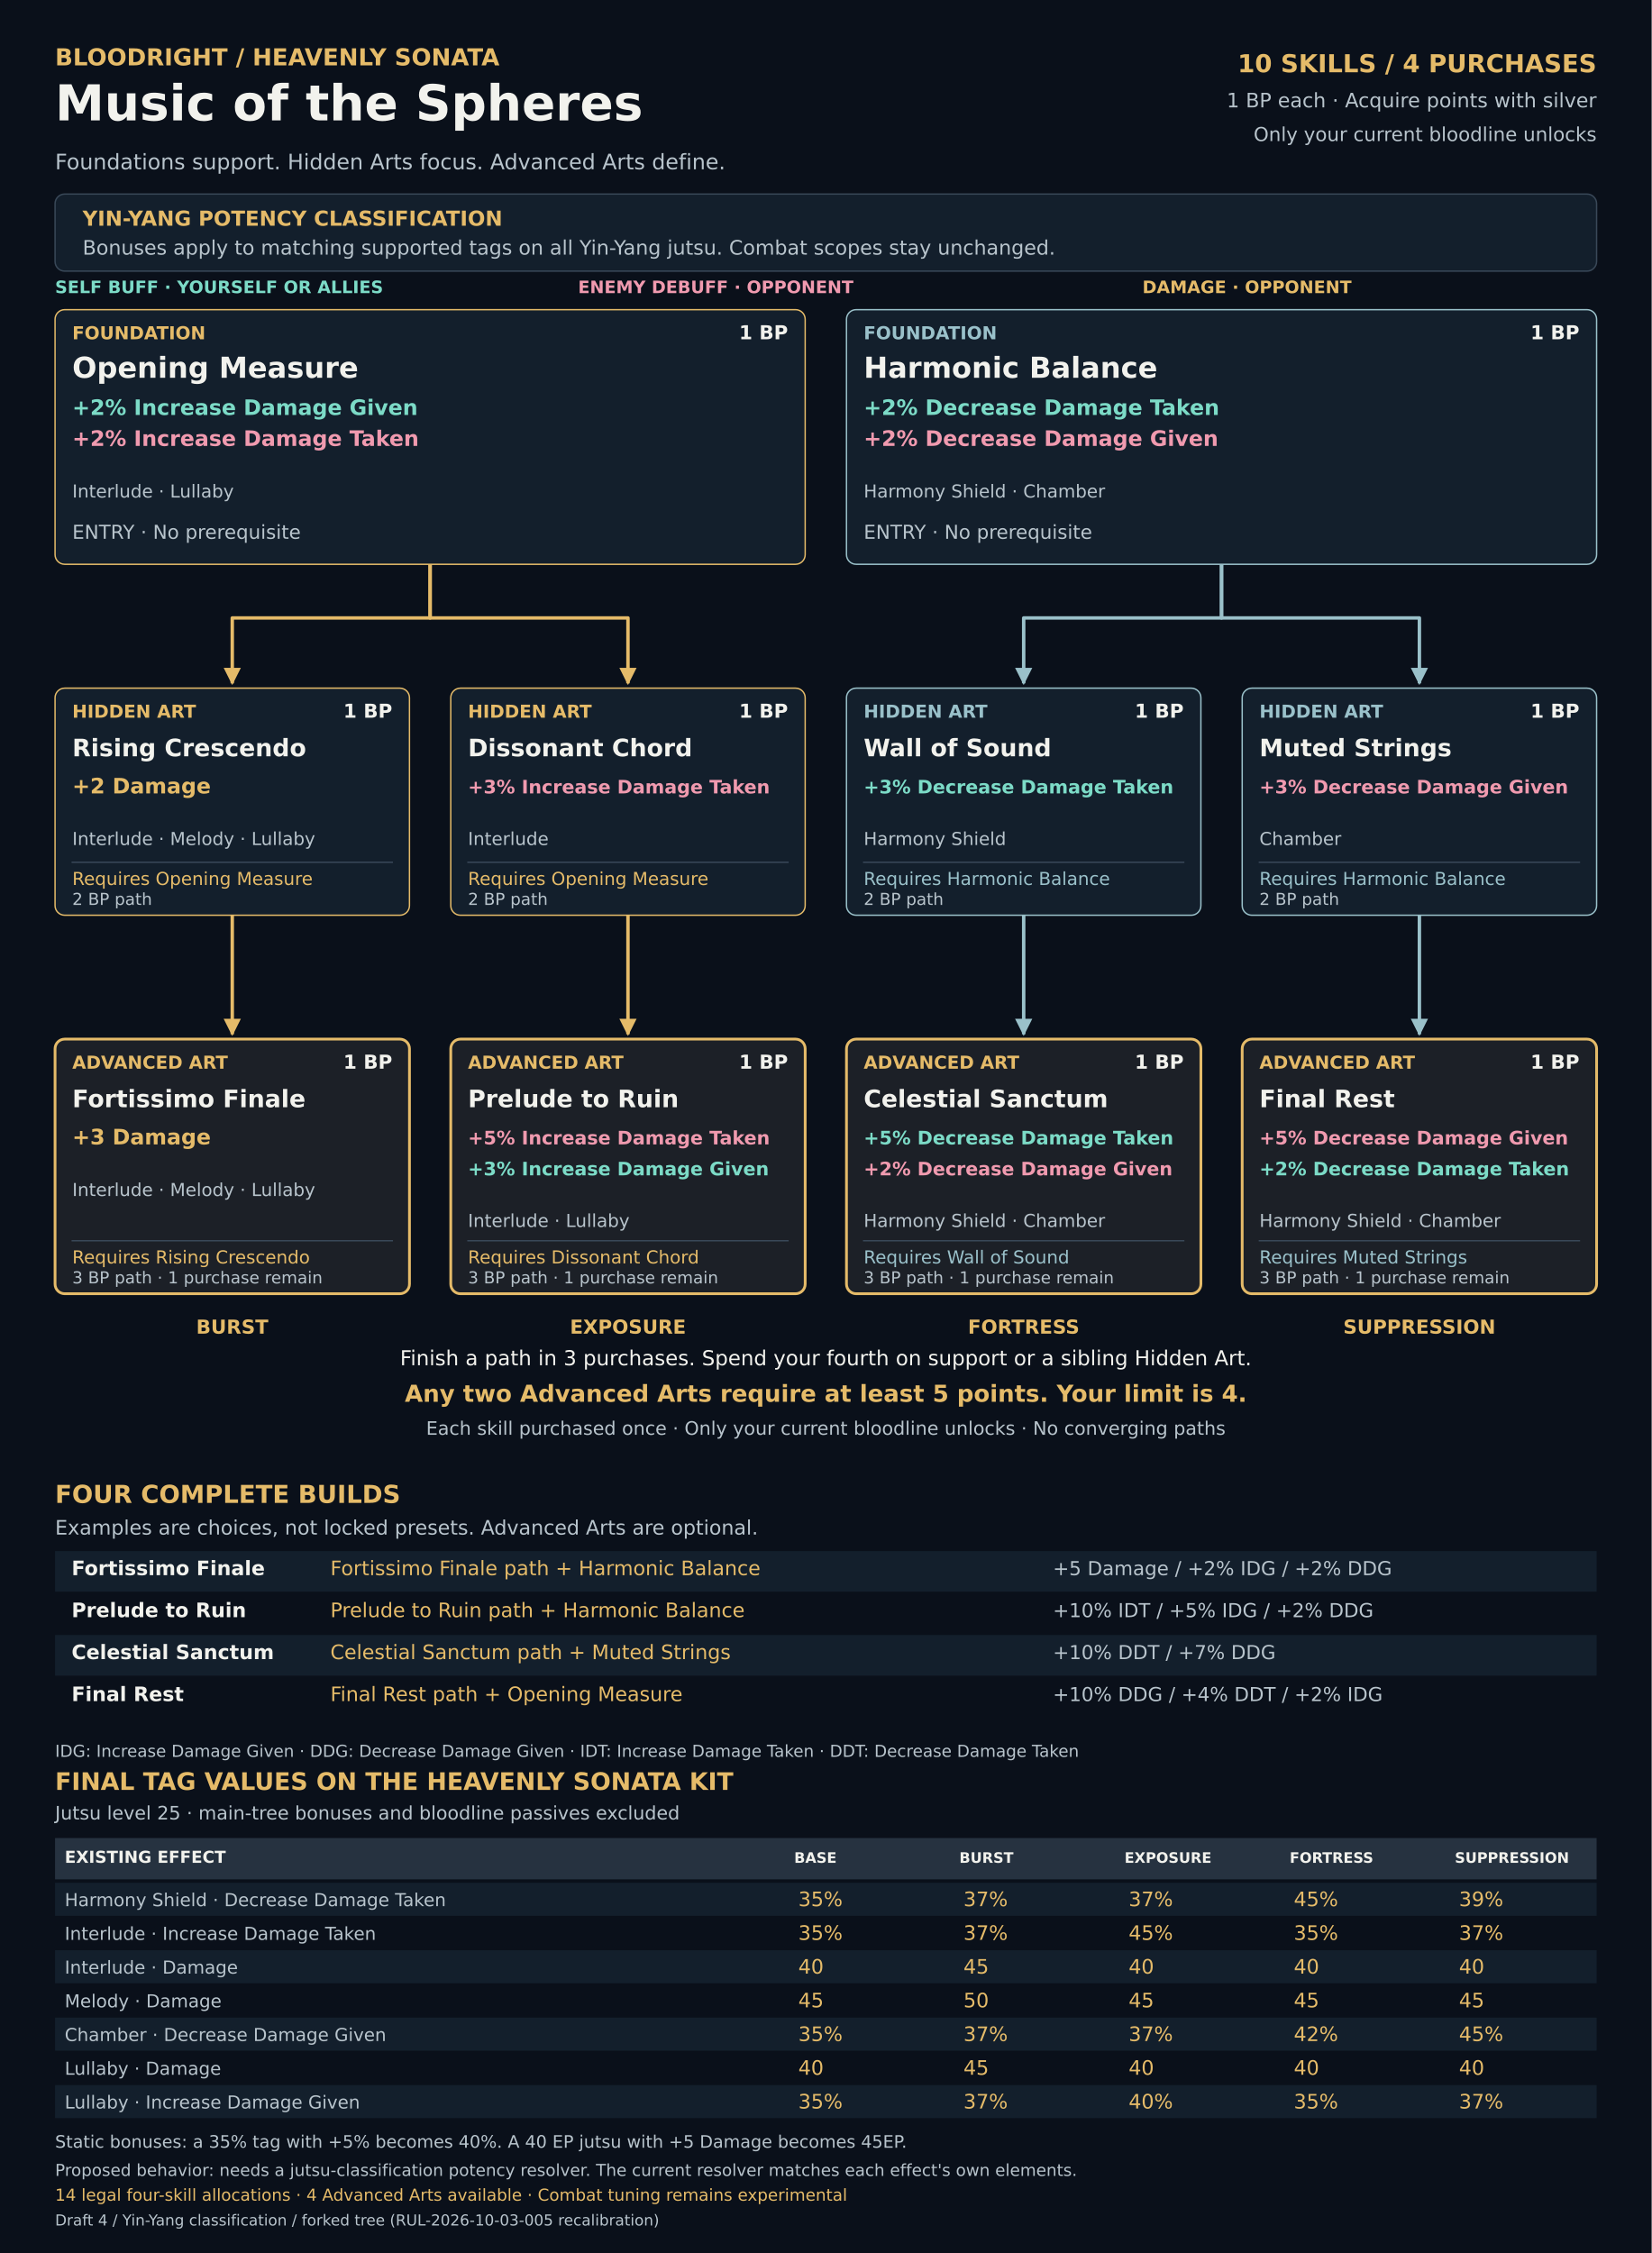
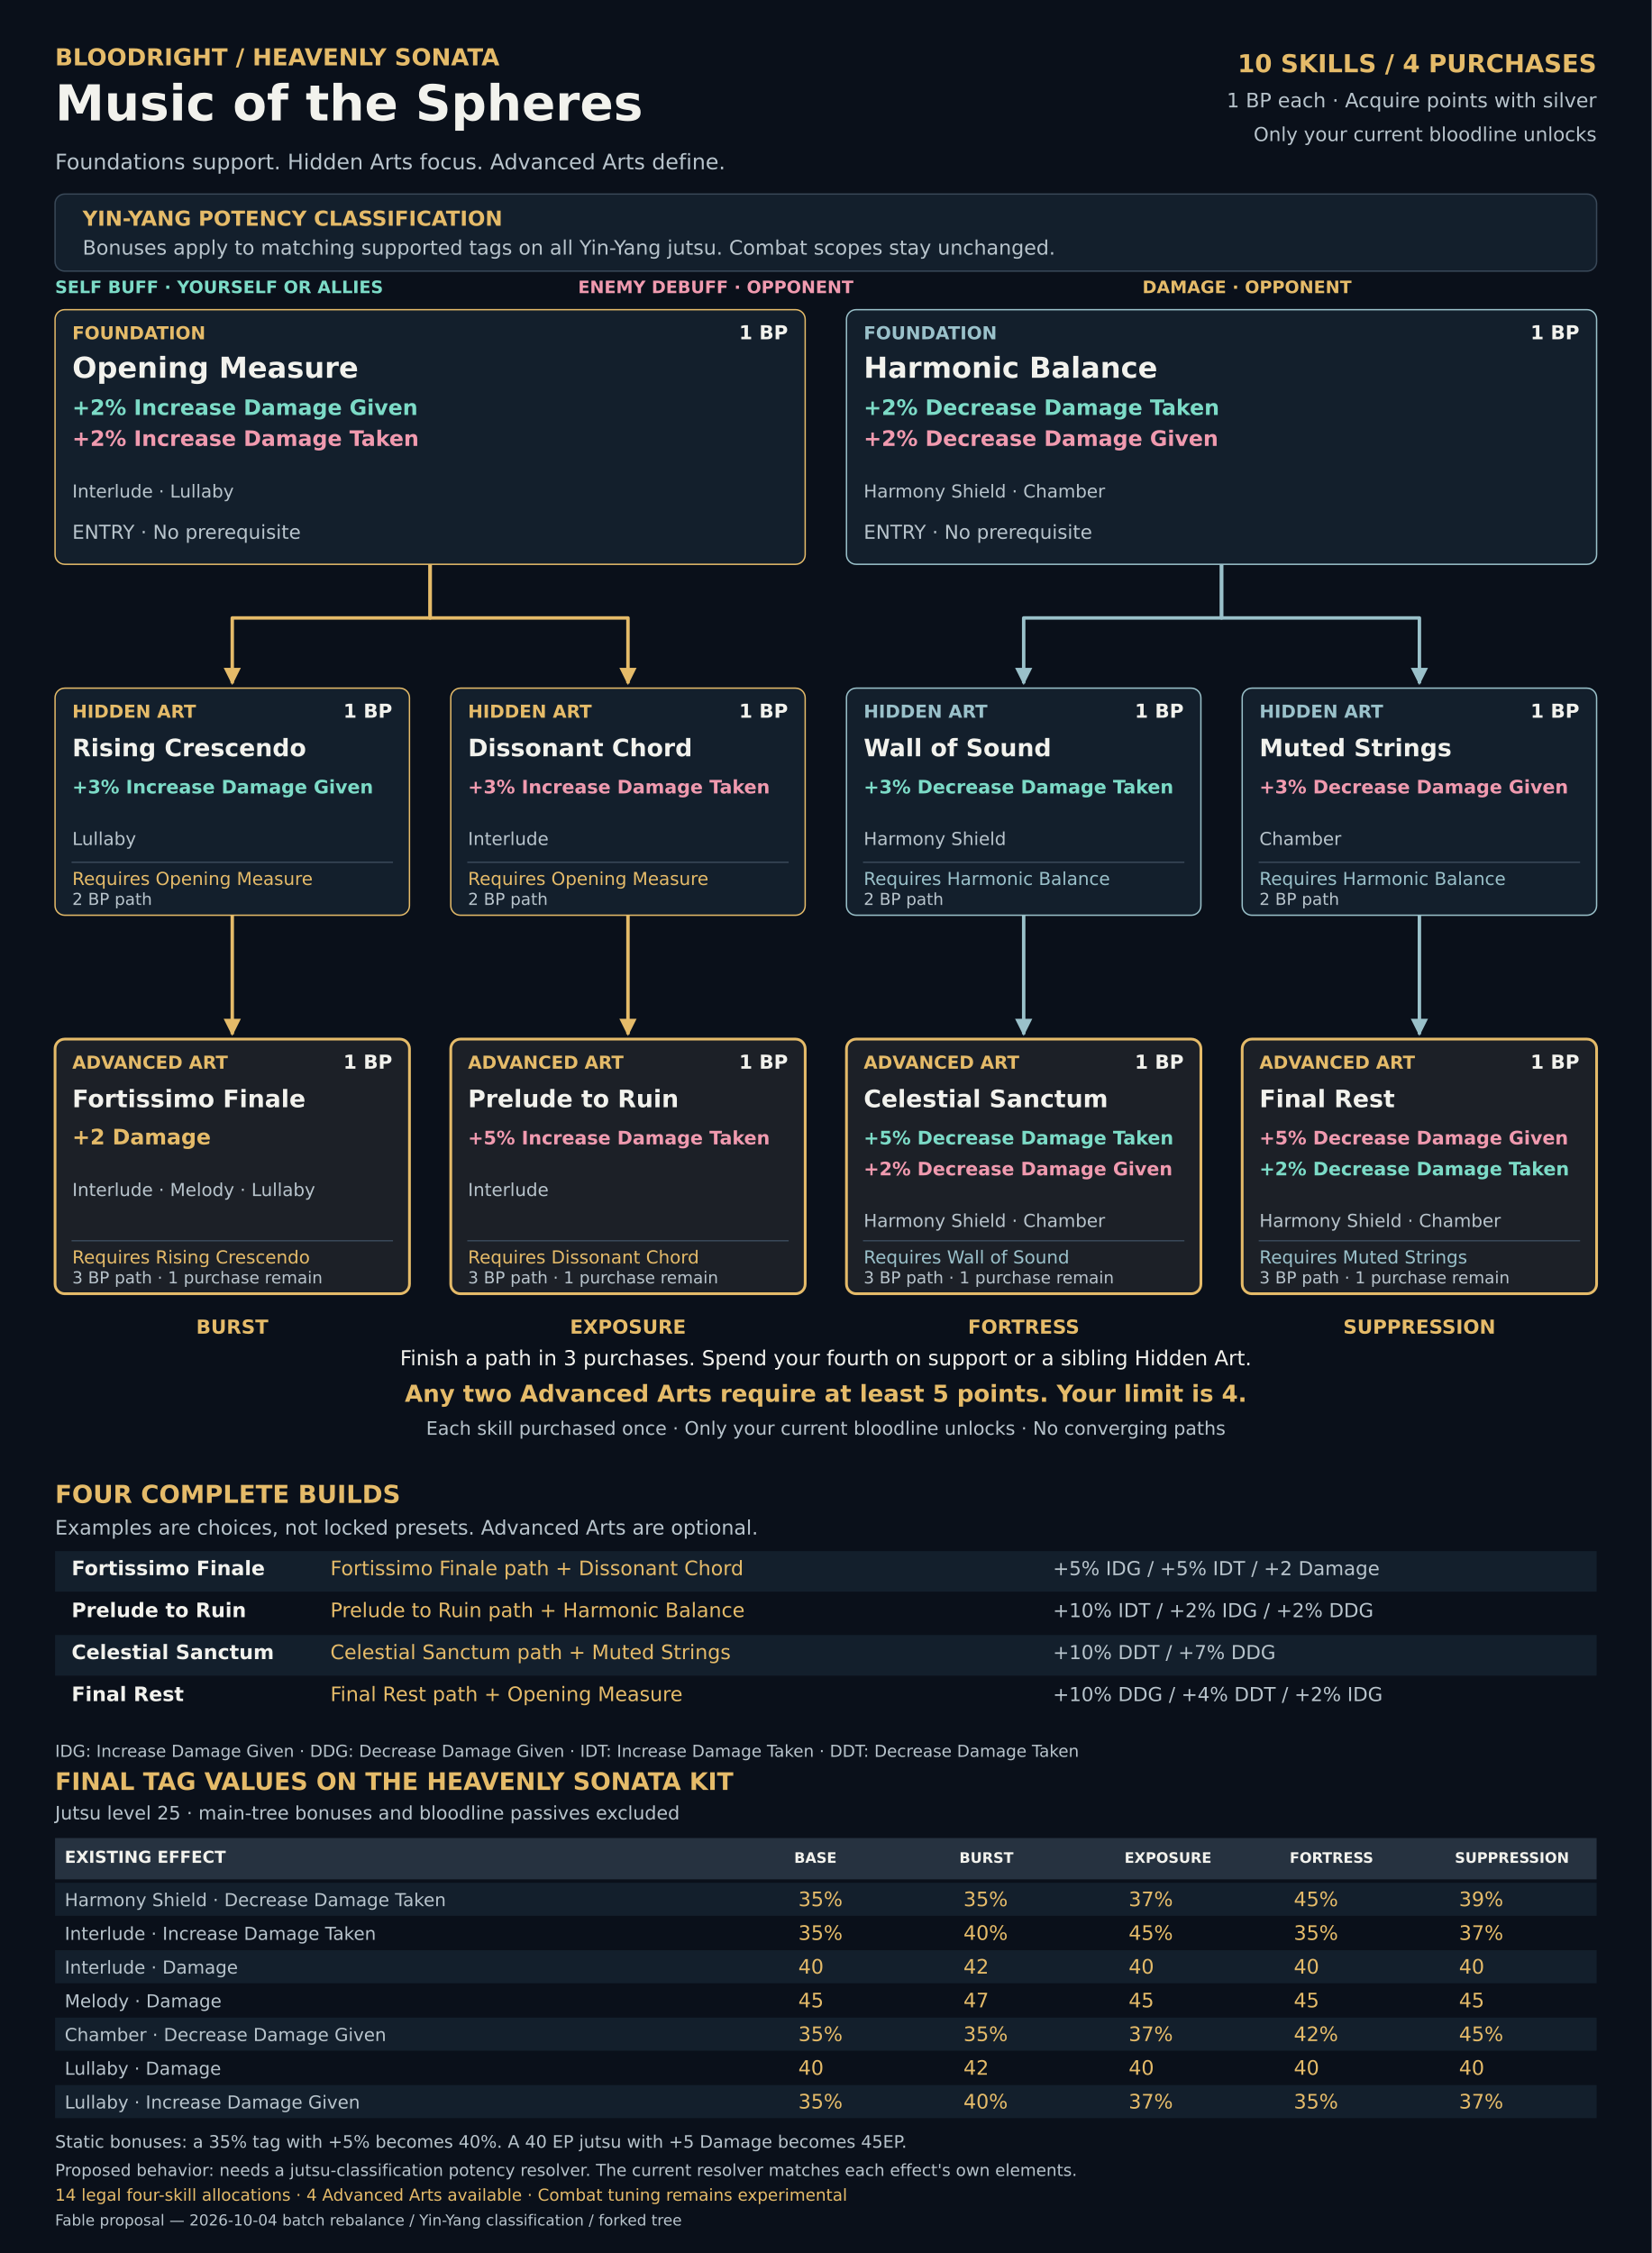
<svg xmlns="http://www.w3.org/2000/svg" width="2400" height="3274" viewBox="0 0 2400 3274" role="img" aria-labelledby="title desc">
  <defs>
    <marker id="arrow-0" viewBox="0 0 10 10" refX="9" refY="5" markerWidth="5" markerHeight="5" orient="auto">
      <path d="M0 0L10 5L0 10Z" fill="#e5bb69" />
    </marker>
    <marker id="arrow-1" viewBox="0 0 10 10" refX="9" refY="5" markerWidth="5" markerHeight="5" orient="auto">
      <path d="M0 0L10 5L0 10Z" fill="#9ac1ca" />
    </marker>
    <marker id="arrow-2" viewBox="0 0 10 10" refX="9" refY="5" markerWidth="5" markerHeight="5" orient="auto">
      <path d="M0 0L10 5L0 10Z" fill="#b8d98d" />
    </marker>
    <marker id="arrow-3" viewBox="0 0 10 10" refX="9" refY="5" markerWidth="5" markerHeight="5" orient="auto">
      <path d="M0 0L10 5L0 10Z" fill="#d9a6e0" />
    </marker>
  </defs>
  <g font-family="DejaVu Sans, sans-serif">
    <rect x="0" y="0" width="2400" height="3274" rx="0" fill="#0a101a" />
    <text x="80" y="95" font-size="34" font-weight="700" fill="#e5bb69" text-anchor="start">BLOODRIGHT / HEAVENLY SONATA</text>
    <text x="80" y="175" font-size="72" font-weight="700" fill="#f2f2ed" text-anchor="start">Music of the Spheres</text>
    <text x="80" y="246" font-size="31" font-weight="400" fill="#b8c4cc" text-anchor="start">Foundations support. Hidden Arts focus. Advanced Arts define.</text>
    <text x="2320" y="105" font-size="36" font-weight="700" fill="#e5bb69" text-anchor="end">10 SKILLS  /  4 PURCHASES</text>
    <text x="2320" y="156" font-size="29" font-weight="400" fill="#b8c4cc" text-anchor="end">1 BP each · Acquire points with silver</text>
    <text x="2320" y="205" font-size="28" font-weight="400" fill="#b8c4cc" text-anchor="end">Only your current bloodline unlocks</text>
    <rect x="80" y="282" width="2240" height="112" rx="14" fill="#131f2c" stroke="#394858" stroke-width="2" />
    <text x="120" y="328" font-size="30" font-weight="700" fill="#e5bb69" text-anchor="start">YIN-YANG POTENCY CLASSIFICATION</text>
    <text x="120" y="370" font-size="29" font-weight="400" fill="#b8c4cc" text-anchor="start">Bonuses apply to matching supported tags on all Yin-Yang jutsu. Combat scopes stay unchanged.</text>
    <text x="80" y="426" font-size="25" font-weight="700" fill="#7cdbc7" text-anchor="start">SELF BUFF · YOURSELF OR ALLIES</text>
    <text x="840" y="426" font-size="25" font-weight="700" fill="#f09aaf" text-anchor="start">ENEMY DEBUFF · OPPONENT</text>
    <text x="1660" y="426" font-size="25" font-weight="700" fill="#e5bb69" text-anchor="start">DAMAGE · OPPONENT</text>
    <path id="edge-02-03" data-from="02" data-to="03" d="M337.5 1330 V1503" fill="none" stroke="#e5bb69" stroke-width="5" stroke-linejoin="round" marker-end="url(#arrow-0)" />
    <path id="edge-04-05" data-from="04" data-to="05" d="M912.5 1330 V1503" fill="none" stroke="#e5bb69" stroke-width="5" stroke-linejoin="round" marker-end="url(#arrow-0)" />
    <path id="edge-01-02" data-from="01" data-to="02" d="M625 820 V898 H337.5 V993" fill="none" stroke="#e5bb69" stroke-width="5" stroke-linejoin="round" marker-end="url(#arrow-0)" />
    <path id="edge-01-04" data-from="01" data-to="04" d="M625 820 V898 H912.5 V993" fill="none" stroke="#e5bb69" stroke-width="5" stroke-linejoin="round" marker-end="url(#arrow-0)" />
    <path id="edge-07-08" data-from="07" data-to="08" d="M1487.5 1330 V1503" fill="none" stroke="#9ac1ca" stroke-width="5" stroke-linejoin="round" marker-end="url(#arrow-1)" />
    <path id="edge-09-10" data-from="09" data-to="10" d="M2062.5 1330 V1503" fill="none" stroke="#9ac1ca" stroke-width="5" stroke-linejoin="round" marker-end="url(#arrow-1)" />
    <path id="edge-06-07" data-from="06" data-to="07" d="M1775 820 V898 H1487.5 V993" fill="none" stroke="#9ac1ca" stroke-width="5" stroke-linejoin="round" marker-end="url(#arrow-1)" />
    <path id="edge-06-09" data-from="06" data-to="09" d="M1775 820 V898 H2062.5 V993" fill="none" stroke="#9ac1ca" stroke-width="5" stroke-linejoin="round" marker-end="url(#arrow-1)" />
    <g id="node-01" data-cost="1" data-prerequisites="" data-potency-classification="Yin-Yang">
      <rect x="80" y="450" width="1090" height="370" rx="14" fill="#131f2c" stroke="#e5bb69" stroke-width="2" />
      <text x="105.0" y="493" font-size="26" font-weight="700" fill="#e5bb69" text-anchor="start">FOUNDATION</text>
      <text x="1145.0" y="493" font-size="28" font-weight="700" fill="#f2f2ed" text-anchor="end">1 BP</text>
      <text x="105.0" y="549" font-size="42" font-weight="700" fill="#f2f2ed" text-anchor="start">Opening Measure</text>
      <text x="105.0" y="603" font-size="31" font-weight="700" fill="#7cdbc7" text-anchor="start">+2% Increase Damage Given</text>
      <text x="105.0" y="648" font-size="31" font-weight="700" fill="#f09aaf" text-anchor="start">+2% Increase Damage Taken</text>
      <text x="105.0" y="723" font-size="26" font-weight="400" fill="#b8c4cc" text-anchor="start">Interlude · Lullaby</text>
      <text x="105.0" y="783" font-size="28" font-weight="400" fill="#b8c4cc" text-anchor="start">ENTRY · No prerequisite</text>
    </g>
    <g id="node-06" data-cost="1" data-prerequisites="" data-potency-classification="Yin-Yang">
      <rect x="1230" y="450" width="1090" height="370" rx="14" fill="#131f2c" stroke="#9ac1ca" stroke-width="2" />
      <text x="1255.0" y="493" font-size="26" font-weight="700" fill="#9ac1ca" text-anchor="start">FOUNDATION</text>
      <text x="2295.0" y="493" font-size="28" font-weight="700" fill="#f2f2ed" text-anchor="end">1 BP</text>
      <text x="1255.0" y="549" font-size="42" font-weight="700" fill="#f2f2ed" text-anchor="start">Harmonic Balance</text>
      <text x="1255.0" y="603" font-size="31" font-weight="700" fill="#7cdbc7" text-anchor="start">+2% Decrease Damage Taken</text>
      <text x="1255.0" y="648" font-size="31" font-weight="700" fill="#f09aaf" text-anchor="start">+2% Decrease Damage Given</text>
      <text x="1255.0" y="723" font-size="26" font-weight="400" fill="#b8c4cc" text-anchor="start">Harmony Shield · Chamber</text>
      <text x="1255.0" y="783" font-size="28" font-weight="400" fill="#b8c4cc" text-anchor="start">ENTRY · No prerequisite</text>
    </g>
    <g id="node-02" data-cost="1" data-prerequisites="01" data-potency-classification="Yin-Yang">
      <rect x="80" y="1000" width="515" height="330" rx="14" fill="#131f2c" stroke="#e5bb69" stroke-width="2" />
      <text x="105.0" y="1043" font-size="26" font-weight="700" fill="#e5bb69" text-anchor="start">HIDDEN ART</text>
      <text x="570.0" y="1043" font-size="28" font-weight="700" fill="#f2f2ed" text-anchor="end">1 BP</text>
      <text x="105.0" y="1099" font-size="35" font-weight="700" fill="#f2f2ed" text-anchor="start">Rising Crescendo</text>
-       <text x="105.0" y="1153" font-size="31" font-weight="700" fill="#e5bb69" text-anchor="start">+2 Damage</text>
-       <text x="105.0" y="1228" font-size="26" font-weight="400" fill="#b8c4cc" text-anchor="start">Interlude · Melody · Lullaby</text>
+       <text x="105.0" y="1153" font-size="27" font-weight="700" fill="#7cdbc7" text-anchor="start">+3% Increase Damage Given</text>
+       <text x="105.0" y="1228" font-size="26" font-weight="400" fill="#b8c4cc" text-anchor="start">Lullaby</text>
      <path d="M104 1253 L571 1253" fill="none" stroke="#394858" stroke-width="2" />
      <text x="105.0" y="1286" font-size="26" font-weight="400" fill="#e5bb69" text-anchor="start">Requires Opening Measure</text>
      <text x="105.0" y="1315" font-size="24" font-weight="400" fill="#b8c4cc" text-anchor="start">2 BP path</text>
    </g>
    <g id="node-04" data-cost="1" data-prerequisites="01" data-potency-classification="Yin-Yang">
      <rect x="655" y="1000" width="515" height="330" rx="14" fill="#131f2c" stroke="#e5bb69" stroke-width="2" />
      <text x="680.0" y="1043" font-size="26" font-weight="700" fill="#e5bb69" text-anchor="start">HIDDEN ART</text>
      <text x="1145.0" y="1043" font-size="28" font-weight="700" fill="#f2f2ed" text-anchor="end">1 BP</text>
      <text x="680.0" y="1099" font-size="35" font-weight="700" fill="#f2f2ed" text-anchor="start">Dissonant Chord</text>
      <text x="680.0" y="1153" font-size="27" font-weight="700" fill="#f09aaf" text-anchor="start">+3% Increase Damage Taken</text>
      <text x="680.0" y="1228" font-size="26" font-weight="400" fill="#b8c4cc" text-anchor="start">Interlude</text>
      <path d="M679 1253 L1146 1253" fill="none" stroke="#394858" stroke-width="2" />
      <text x="680.0" y="1286" font-size="26" font-weight="400" fill="#e5bb69" text-anchor="start">Requires Opening Measure</text>
      <text x="680.0" y="1315" font-size="24" font-weight="400" fill="#b8c4cc" text-anchor="start">2 BP path</text>
    </g>
    <g id="node-07" data-cost="1" data-prerequisites="06" data-potency-classification="Yin-Yang">
      <rect x="1230" y="1000" width="515" height="330" rx="14" fill="#131f2c" stroke="#9ac1ca" stroke-width="2" />
      <text x="1255.0" y="1043" font-size="26" font-weight="700" fill="#9ac1ca" text-anchor="start">HIDDEN ART</text>
      <text x="1720.0" y="1043" font-size="28" font-weight="700" fill="#f2f2ed" text-anchor="end">1 BP</text>
      <text x="1255.0" y="1099" font-size="35" font-weight="700" fill="#f2f2ed" text-anchor="start">Wall of Sound</text>
      <text x="1255.0" y="1153" font-size="27" font-weight="700" fill="#7cdbc7" text-anchor="start">+3% Decrease Damage Taken</text>
      <text x="1255.0" y="1228" font-size="26" font-weight="400" fill="#b8c4cc" text-anchor="start">Harmony Shield</text>
      <path d="M1254 1253 L1721 1253" fill="none" stroke="#394858" stroke-width="2" />
      <text x="1255.0" y="1286" font-size="26" font-weight="400" fill="#9ac1ca" text-anchor="start">Requires Harmonic Balance</text>
      <text x="1255.0" y="1315" font-size="24" font-weight="400" fill="#b8c4cc" text-anchor="start">2 BP path</text>
    </g>
    <g id="node-09" data-cost="1" data-prerequisites="06" data-potency-classification="Yin-Yang">
      <rect x="1805" y="1000" width="515" height="330" rx="14" fill="#131f2c" stroke="#9ac1ca" stroke-width="2" />
      <text x="1830.0" y="1043" font-size="26" font-weight="700" fill="#9ac1ca" text-anchor="start">HIDDEN ART</text>
      <text x="2295.0" y="1043" font-size="28" font-weight="700" fill="#f2f2ed" text-anchor="end">1 BP</text>
      <text x="1830.0" y="1099" font-size="35" font-weight="700" fill="#f2f2ed" text-anchor="start">Muted Strings</text>
      <text x="1830.0" y="1153" font-size="27" font-weight="700" fill="#f09aaf" text-anchor="start">+3% Decrease Damage Given</text>
      <text x="1830.0" y="1228" font-size="26" font-weight="400" fill="#b8c4cc" text-anchor="start">Chamber</text>
      <path d="M1829 1253 L2296 1253" fill="none" stroke="#394858" stroke-width="2" />
      <text x="1830.0" y="1286" font-size="26" font-weight="400" fill="#9ac1ca" text-anchor="start">Requires Harmonic Balance</text>
      <text x="1830.0" y="1315" font-size="24" font-weight="400" fill="#b8c4cc" text-anchor="start">2 BP path</text>
    </g>
    <g id="node-03" data-cost="1" data-prerequisites="02" data-potency-classification="Yin-Yang">
      <rect x="80" y="1510" width="515" height="370" rx="14" fill="#1c2027" stroke="#e5bb69" stroke-width="4" />
      <text x="105.0" y="1553" font-size="26" font-weight="700" fill="#e5bb69" text-anchor="start">ADVANCED ART</text>
      <text x="570.0" y="1553" font-size="28" font-weight="700" fill="#f2f2ed" text-anchor="end">1 BP</text>
      <text x="105.0" y="1609" font-size="35" font-weight="700" fill="#f2f2ed" text-anchor="start">Fortissimo Finale</text>
-       <text x="105.0" y="1663" font-size="31" font-weight="700" fill="#e5bb69" text-anchor="start">+3 Damage</text>
+       <text x="105.0" y="1663" font-size="31" font-weight="700" fill="#e5bb69" text-anchor="start">+2 Damage</text>
      <text x="105.0" y="1738" font-size="26" font-weight="400" fill="#b8c4cc" text-anchor="start">Interlude · Melody · Lullaby</text>
      <path d="M104 1803 L571 1803" fill="none" stroke="#394858" stroke-width="2" />
      <text x="105.0" y="1836" font-size="26" font-weight="400" fill="#e5bb69" text-anchor="start">Requires Rising Crescendo</text>
      <text x="105.0" y="1865" font-size="24" font-weight="400" fill="#b8c4cc" text-anchor="start">3 BP path · 1 purchase remain</text>
    </g>
    <g id="node-05" data-cost="1" data-prerequisites="04" data-potency-classification="Yin-Yang">
      <rect x="655" y="1510" width="515" height="370" rx="14" fill="#1c2027" stroke="#e5bb69" stroke-width="4" />
      <text x="680.0" y="1553" font-size="26" font-weight="700" fill="#e5bb69" text-anchor="start">ADVANCED ART</text>
      <text x="1145.0" y="1553" font-size="28" font-weight="700" fill="#f2f2ed" text-anchor="end">1 BP</text>
      <text x="680.0" y="1609" font-size="35" font-weight="700" fill="#f2f2ed" text-anchor="start">Prelude to Ruin</text>
      <text x="680.0" y="1663" font-size="27" font-weight="700" fill="#f09aaf" text-anchor="start">+5% Increase Damage Taken</text>
-       <text x="680.0" y="1708" font-size="27" font-weight="700" fill="#7cdbc7" text-anchor="start">+3% Increase Damage Given</text>
-       <text x="680.0" y="1783" font-size="26" font-weight="400" fill="#b8c4cc" text-anchor="start">Interlude · Lullaby</text>
+       <text x="680.0" y="1738" font-size="26" font-weight="400" fill="#b8c4cc" text-anchor="start">Interlude</text>
      <path d="M679 1803 L1146 1803" fill="none" stroke="#394858" stroke-width="2" />
      <text x="680.0" y="1836" font-size="26" font-weight="400" fill="#e5bb69" text-anchor="start">Requires Dissonant Chord</text>
      <text x="680.0" y="1865" font-size="24" font-weight="400" fill="#b8c4cc" text-anchor="start">3 BP path · 1 purchase remain</text>
    </g>
    <g id="node-08" data-cost="1" data-prerequisites="07" data-potency-classification="Yin-Yang">
      <rect x="1230" y="1510" width="515" height="370" rx="14" fill="#1c2027" stroke="#e5bb69" stroke-width="4" />
      <text x="1255.0" y="1553" font-size="26" font-weight="700" fill="#e5bb69" text-anchor="start">ADVANCED ART</text>
      <text x="1720.0" y="1553" font-size="28" font-weight="700" fill="#f2f2ed" text-anchor="end">1 BP</text>
      <text x="1255.0" y="1609" font-size="35" font-weight="700" fill="#f2f2ed" text-anchor="start">Celestial Sanctum</text>
      <text x="1255.0" y="1663" font-size="27" font-weight="700" fill="#7cdbc7" text-anchor="start">+5% Decrease Damage Taken</text>
      <text x="1255.0" y="1708" font-size="27" font-weight="700" fill="#f09aaf" text-anchor="start">+2% Decrease Damage Given</text>
      <text x="1255.0" y="1783" font-size="26" font-weight="400" fill="#b8c4cc" text-anchor="start">Harmony Shield · Chamber</text>
      <path d="M1254 1803 L1721 1803" fill="none" stroke="#394858" stroke-width="2" />
      <text x="1255.0" y="1836" font-size="26" font-weight="400" fill="#9ac1ca" text-anchor="start">Requires Wall of Sound</text>
      <text x="1255.0" y="1865" font-size="24" font-weight="400" fill="#b8c4cc" text-anchor="start">3 BP path · 1 purchase remain</text>
    </g>
    <g id="node-10" data-cost="1" data-prerequisites="09" data-potency-classification="Yin-Yang">
      <rect x="1805" y="1510" width="515" height="370" rx="14" fill="#1c2027" stroke="#e5bb69" stroke-width="4" />
      <text x="1830.0" y="1553" font-size="26" font-weight="700" fill="#e5bb69" text-anchor="start">ADVANCED ART</text>
      <text x="2295.0" y="1553" font-size="28" font-weight="700" fill="#f2f2ed" text-anchor="end">1 BP</text>
      <text x="1830.0" y="1609" font-size="35" font-weight="700" fill="#f2f2ed" text-anchor="start">Final Rest</text>
      <text x="1830.0" y="1663" font-size="27" font-weight="700" fill="#f09aaf" text-anchor="start">+5% Decrease Damage Given</text>
      <text x="1830.0" y="1708" font-size="27" font-weight="700" fill="#7cdbc7" text-anchor="start">+2% Decrease Damage Taken</text>
      <text x="1830.0" y="1783" font-size="26" font-weight="400" fill="#b8c4cc" text-anchor="start">Harmony Shield · Chamber</text>
      <path d="M1829 1803 L2296 1803" fill="none" stroke="#394858" stroke-width="2" />
      <text x="1830.0" y="1836" font-size="26" font-weight="400" fill="#9ac1ca" text-anchor="start">Requires Muted Strings</text>
      <text x="1830.0" y="1865" font-size="24" font-weight="400" fill="#b8c4cc" text-anchor="start">3 BP path · 1 purchase remain</text>
    </g>
    <text x="337.5" y="1938" font-size="28" font-weight="700" fill="#e5bb69" text-anchor="middle">BURST</text>
    <text x="912.5" y="1938" font-size="28" font-weight="700" fill="#e5bb69" text-anchor="middle">EXPOSURE</text>
    <text x="1487.5" y="1938" font-size="28" font-weight="700" fill="#e5bb69" text-anchor="middle">FORTRESS</text>
    <text x="2062.5" y="1938" font-size="28" font-weight="700" fill="#e5bb69" text-anchor="middle">SUPPRESSION</text>
    <text x="1200.0" y="1984" font-size="30" font-weight="400" fill="#f2f2ed" text-anchor="middle">Finish a path in 3 purchases. Spend your fourth on support or a sibling Hidden Art.</text>
    <text x="1200.0" y="2037" font-size="34" font-weight="700" fill="#e5bb69" text-anchor="middle">Any two Advanced Arts require at least 5 points. Your limit is 4.</text>
    <text x="1200.0" y="2085" font-size="27" font-weight="400" fill="#b8c4cc" text-anchor="middle">Each skill purchased once · Only your current bloodline unlocks · No converging paths</text>
    <text x="80" y="2184" font-size="36" font-weight="700" fill="#e5bb69" text-anchor="start">FOUR COMPLETE BUILDS</text>
    <text x="80" y="2230" font-size="29" font-weight="400" fill="#b8c4cc" text-anchor="start">Examples are choices, not locked presets. Advanced Arts are optional.</text>
    <rect x="80" y="2254" width="2240" height="59" rx="0" fill="#131f2c" />
    <text x="104" y="2289" font-size="29" font-weight="700" fill="#f2f2ed" text-anchor="start">Fortissimo Finale</text>
-     <text x="480" y="2289" font-size="29" font-weight="400" fill="#e5bb69" text-anchor="start">Fortissimo Finale path + Harmonic Balance</text>
-     <text x="1530" y="2289" font-size="28" font-weight="400" fill="#b8c4cc" text-anchor="start">+5 Damage / +2% IDG / +2% DDG</text>
+     <text x="480" y="2289" font-size="29" font-weight="400" fill="#e5bb69" text-anchor="start">Fortissimo Finale path + Dissonant Chord</text>
+     <text x="1530" y="2289" font-size="28" font-weight="400" fill="#b8c4cc" text-anchor="start">+5% IDG / +5% IDT / +2 Damage</text>
    <rect x="80" y="2315" width="2240" height="59" rx="0" fill="#0a101a" />
    <text x="104" y="2350" font-size="29" font-weight="700" fill="#f2f2ed" text-anchor="start">Prelude to Ruin</text>
    <text x="480" y="2350" font-size="29" font-weight="400" fill="#e5bb69" text-anchor="start">Prelude to Ruin path + Harmonic Balance</text>
-     <text x="1530" y="2350" font-size="28" font-weight="400" fill="#b8c4cc" text-anchor="start">+10% IDT / +5% IDG / +2% DDG</text>
+     <text x="1530" y="2350" font-size="28" font-weight="400" fill="#b8c4cc" text-anchor="start">+10% IDT / +2% IDG / +2% DDG</text>
    <rect x="80" y="2376" width="2240" height="59" rx="0" fill="#131f2c" />
    <text x="104" y="2411" font-size="29" font-weight="700" fill="#f2f2ed" text-anchor="start">Celestial Sanctum</text>
    <text x="480" y="2411" font-size="29" font-weight="400" fill="#e5bb69" text-anchor="start">Celestial Sanctum path + Muted Strings</text>
    <text x="1530" y="2411" font-size="28" font-weight="400" fill="#b8c4cc" text-anchor="start">+10% DDT / +7% DDG</text>
    <rect x="80" y="2437" width="2240" height="59" rx="0" fill="#0a101a" />
    <text x="104" y="2472" font-size="29" font-weight="700" fill="#f2f2ed" text-anchor="start">Final Rest</text>
    <text x="480" y="2472" font-size="29" font-weight="400" fill="#e5bb69" text-anchor="start">Final Rest path + Opening Measure</text>
    <text x="1530" y="2472" font-size="28" font-weight="400" fill="#b8c4cc" text-anchor="start">+10% DDG / +4% DDT / +2% IDG</text>
    <text x="80" y="2553" font-size="24" font-weight="400" fill="#b8c4cc" text-anchor="start">IDG: Increase Damage Given · DDG: Decrease Damage Given · IDT: Increase Damage Taken · DDT: Decrease Damage Taken</text>
    <text x="80" y="2601" font-size="35" font-weight="700" fill="#e5bb69" text-anchor="start">FINAL TAG VALUES ON THE HEAVENLY SONATA KIT</text>
    <text x="80" y="2644" font-size="27" font-weight="400" fill="#b8c4cc" text-anchor="start">Jutsu level 25 · main-tree bonuses and bloodline passives excluded</text>
    <rect x="80" y="2671" width="2240" height="60" rx="0" fill="#263240" />
    <text x="94" y="2707" font-size="24" font-weight="700" fill="#f2f2ed" text-anchor="start">EXISTING EFFECT</text>
    <text x="1154.0" y="2707" font-size="21" font-weight="700" fill="#f2f2ed" text-anchor="start">BASE</text>
    <text x="1394.0" y="2707" font-size="21" font-weight="700" fill="#f2f2ed" text-anchor="start">BURST</text>
    <text x="1634.0" y="2707" font-size="21" font-weight="700" fill="#f2f2ed" text-anchor="start">EXPOSURE</text>
    <text x="1874.0" y="2707" font-size="21" font-weight="700" fill="#f2f2ed" text-anchor="start">FORTRESS</text>
    <text x="2114.0" y="2707" font-size="21" font-weight="700" fill="#f2f2ed" text-anchor="start">SUPPRESSION</text>
    <rect x="80" y="2736" width="2240" height="48" rx="0" fill="#131f2c" />
    <text x="94" y="2770" font-size="26" font-weight="400" fill="#b8c4cc" text-anchor="start">Harmony Shield · Decrease Damage Taken</text>
    <text x="1160.0" y="2770" font-size="29" font-weight="400" fill="#e5bb69" text-anchor="start">35%</text>
-     <text x="1400.0" y="2770" font-size="29" font-weight="400" fill="#e5bb69" text-anchor="start">37%</text>
+     <text x="1400.0" y="2770" font-size="29" font-weight="400" fill="#e5bb69" text-anchor="start">35%</text>
    <text x="1640.0" y="2770" font-size="29" font-weight="400" fill="#e5bb69" text-anchor="start">37%</text>
    <text x="1880.0" y="2770" font-size="29" font-weight="400" fill="#e5bb69" text-anchor="start">45%</text>
    <text x="2120.0" y="2770" font-size="29" font-weight="400" fill="#e5bb69" text-anchor="start">39%</text>
    <text x="94" y="2819" font-size="26" font-weight="400" fill="#b8c4cc" text-anchor="start">Interlude · Increase Damage Taken</text>
    <text x="1160.0" y="2819" font-size="29" font-weight="400" fill="#e5bb69" text-anchor="start">35%</text>
-     <text x="1400.0" y="2819" font-size="29" font-weight="400" fill="#e5bb69" text-anchor="start">37%</text>
+     <text x="1400.0" y="2819" font-size="29" font-weight="400" fill="#e5bb69" text-anchor="start">40%</text>
    <text x="1640.0" y="2819" font-size="29" font-weight="400" fill="#e5bb69" text-anchor="start">45%</text>
    <text x="1880.0" y="2819" font-size="29" font-weight="400" fill="#e5bb69" text-anchor="start">35%</text>
    <text x="2120.0" y="2819" font-size="29" font-weight="400" fill="#e5bb69" text-anchor="start">37%</text>
    <rect x="80" y="2834" width="2240" height="48" rx="0" fill="#131f2c" />
    <text x="94" y="2868" font-size="26" font-weight="400" fill="#b8c4cc" text-anchor="start">Interlude · Damage</text>
    <text x="1160.0" y="2868" font-size="29" font-weight="400" fill="#e5bb69" text-anchor="start">40</text>
-     <text x="1400.0" y="2868" font-size="29" font-weight="400" fill="#e5bb69" text-anchor="start">45</text>
+     <text x="1400.0" y="2868" font-size="29" font-weight="400" fill="#e5bb69" text-anchor="start">42</text>
    <text x="1640.0" y="2868" font-size="29" font-weight="400" fill="#e5bb69" text-anchor="start">40</text>
    <text x="1880.0" y="2868" font-size="29" font-weight="400" fill="#e5bb69" text-anchor="start">40</text>
    <text x="2120.0" y="2868" font-size="29" font-weight="400" fill="#e5bb69" text-anchor="start">40</text>
    <text x="94" y="2917" font-size="26" font-weight="400" fill="#b8c4cc" text-anchor="start">Melody · Damage</text>
    <text x="1160.0" y="2917" font-size="29" font-weight="400" fill="#e5bb69" text-anchor="start">45</text>
-     <text x="1400.0" y="2917" font-size="29" font-weight="400" fill="#e5bb69" text-anchor="start">50</text>
+     <text x="1400.0" y="2917" font-size="29" font-weight="400" fill="#e5bb69" text-anchor="start">47</text>
    <text x="1640.0" y="2917" font-size="29" font-weight="400" fill="#e5bb69" text-anchor="start">45</text>
    <text x="1880.0" y="2917" font-size="29" font-weight="400" fill="#e5bb69" text-anchor="start">45</text>
    <text x="2120.0" y="2917" font-size="29" font-weight="400" fill="#e5bb69" text-anchor="start">45</text>
    <rect x="80" y="2932" width="2240" height="48" rx="0" fill="#131f2c" />
    <text x="94" y="2966" font-size="26" font-weight="400" fill="#b8c4cc" text-anchor="start">Chamber · Decrease Damage Given</text>
    <text x="1160.0" y="2966" font-size="29" font-weight="400" fill="#e5bb69" text-anchor="start">35%</text>
-     <text x="1400.0" y="2966" font-size="29" font-weight="400" fill="#e5bb69" text-anchor="start">37%</text>
+     <text x="1400.0" y="2966" font-size="29" font-weight="400" fill="#e5bb69" text-anchor="start">35%</text>
    <text x="1640.0" y="2966" font-size="29" font-weight="400" fill="#e5bb69" text-anchor="start">37%</text>
    <text x="1880.0" y="2966" font-size="29" font-weight="400" fill="#e5bb69" text-anchor="start">42%</text>
    <text x="2120.0" y="2966" font-size="29" font-weight="400" fill="#e5bb69" text-anchor="start">45%</text>
    <text x="94" y="3015" font-size="26" font-weight="400" fill="#b8c4cc" text-anchor="start">Lullaby · Damage</text>
    <text x="1160.0" y="3015" font-size="29" font-weight="400" fill="#e5bb69" text-anchor="start">40</text>
-     <text x="1400.0" y="3015" font-size="29" font-weight="400" fill="#e5bb69" text-anchor="start">45</text>
+     <text x="1400.0" y="3015" font-size="29" font-weight="400" fill="#e5bb69" text-anchor="start">42</text>
    <text x="1640.0" y="3015" font-size="29" font-weight="400" fill="#e5bb69" text-anchor="start">40</text>
    <text x="1880.0" y="3015" font-size="29" font-weight="400" fill="#e5bb69" text-anchor="start">40</text>
    <text x="2120.0" y="3015" font-size="29" font-weight="400" fill="#e5bb69" text-anchor="start">40</text>
    <rect x="80" y="3030" width="2240" height="48" rx="0" fill="#131f2c" />
    <text x="94" y="3064" font-size="26" font-weight="400" fill="#b8c4cc" text-anchor="start">Lullaby · Increase Damage Given</text>
    <text x="1160.0" y="3064" font-size="29" font-weight="400" fill="#e5bb69" text-anchor="start">35%</text>
-     <text x="1400.0" y="3064" font-size="29" font-weight="400" fill="#e5bb69" text-anchor="start">37%</text>
-     <text x="1640.0" y="3064" font-size="29" font-weight="400" fill="#e5bb69" text-anchor="start">40%</text>
+     <text x="1400.0" y="3064" font-size="29" font-weight="400" fill="#e5bb69" text-anchor="start">40%</text>
+     <text x="1640.0" y="3064" font-size="29" font-weight="400" fill="#e5bb69" text-anchor="start">37%</text>
    <text x="1880.0" y="3064" font-size="29" font-weight="400" fill="#e5bb69" text-anchor="start">35%</text>
    <text x="2120.0" y="3064" font-size="29" font-weight="400" fill="#e5bb69" text-anchor="start">37%</text>
    <text x="80" y="3121" font-size="25" font-weight="400" fill="#b8c4cc" text-anchor="start">Static bonuses: a 35% tag with +5% becomes 40%. A 40 EP jutsu with +5 Damage becomes 45EP.</text>
    <text x="80" y="3162" font-size="24" font-weight="400" fill="#b8c4cc" text-anchor="start">Proposed behavior: needs a jutsu-classification potency resolver. The current resolver matches each effect's own elements.</text>
    <text x="80" y="3198" font-size="24" font-weight="400" fill="#e5bb69" text-anchor="start">14 legal four-skill allocations · 4 Advanced Arts available · Combat tuning remains experimental</text>
-     <text x="80" y="3234" font-size="22" font-weight="400" fill="#b8c4cc" text-anchor="start">Draft 4 / Yin-Yang classification / forked tree (RUL-2026-10-03-005 recalibration)</text>
+     <text x="80" y="3234" font-size="22" font-weight="400" fill="#b8c4cc" text-anchor="start">Fable proposal — 2026-10-04 batch rebalance / Yin-Yang classification / forked tree</text>
  </g>
</svg>
